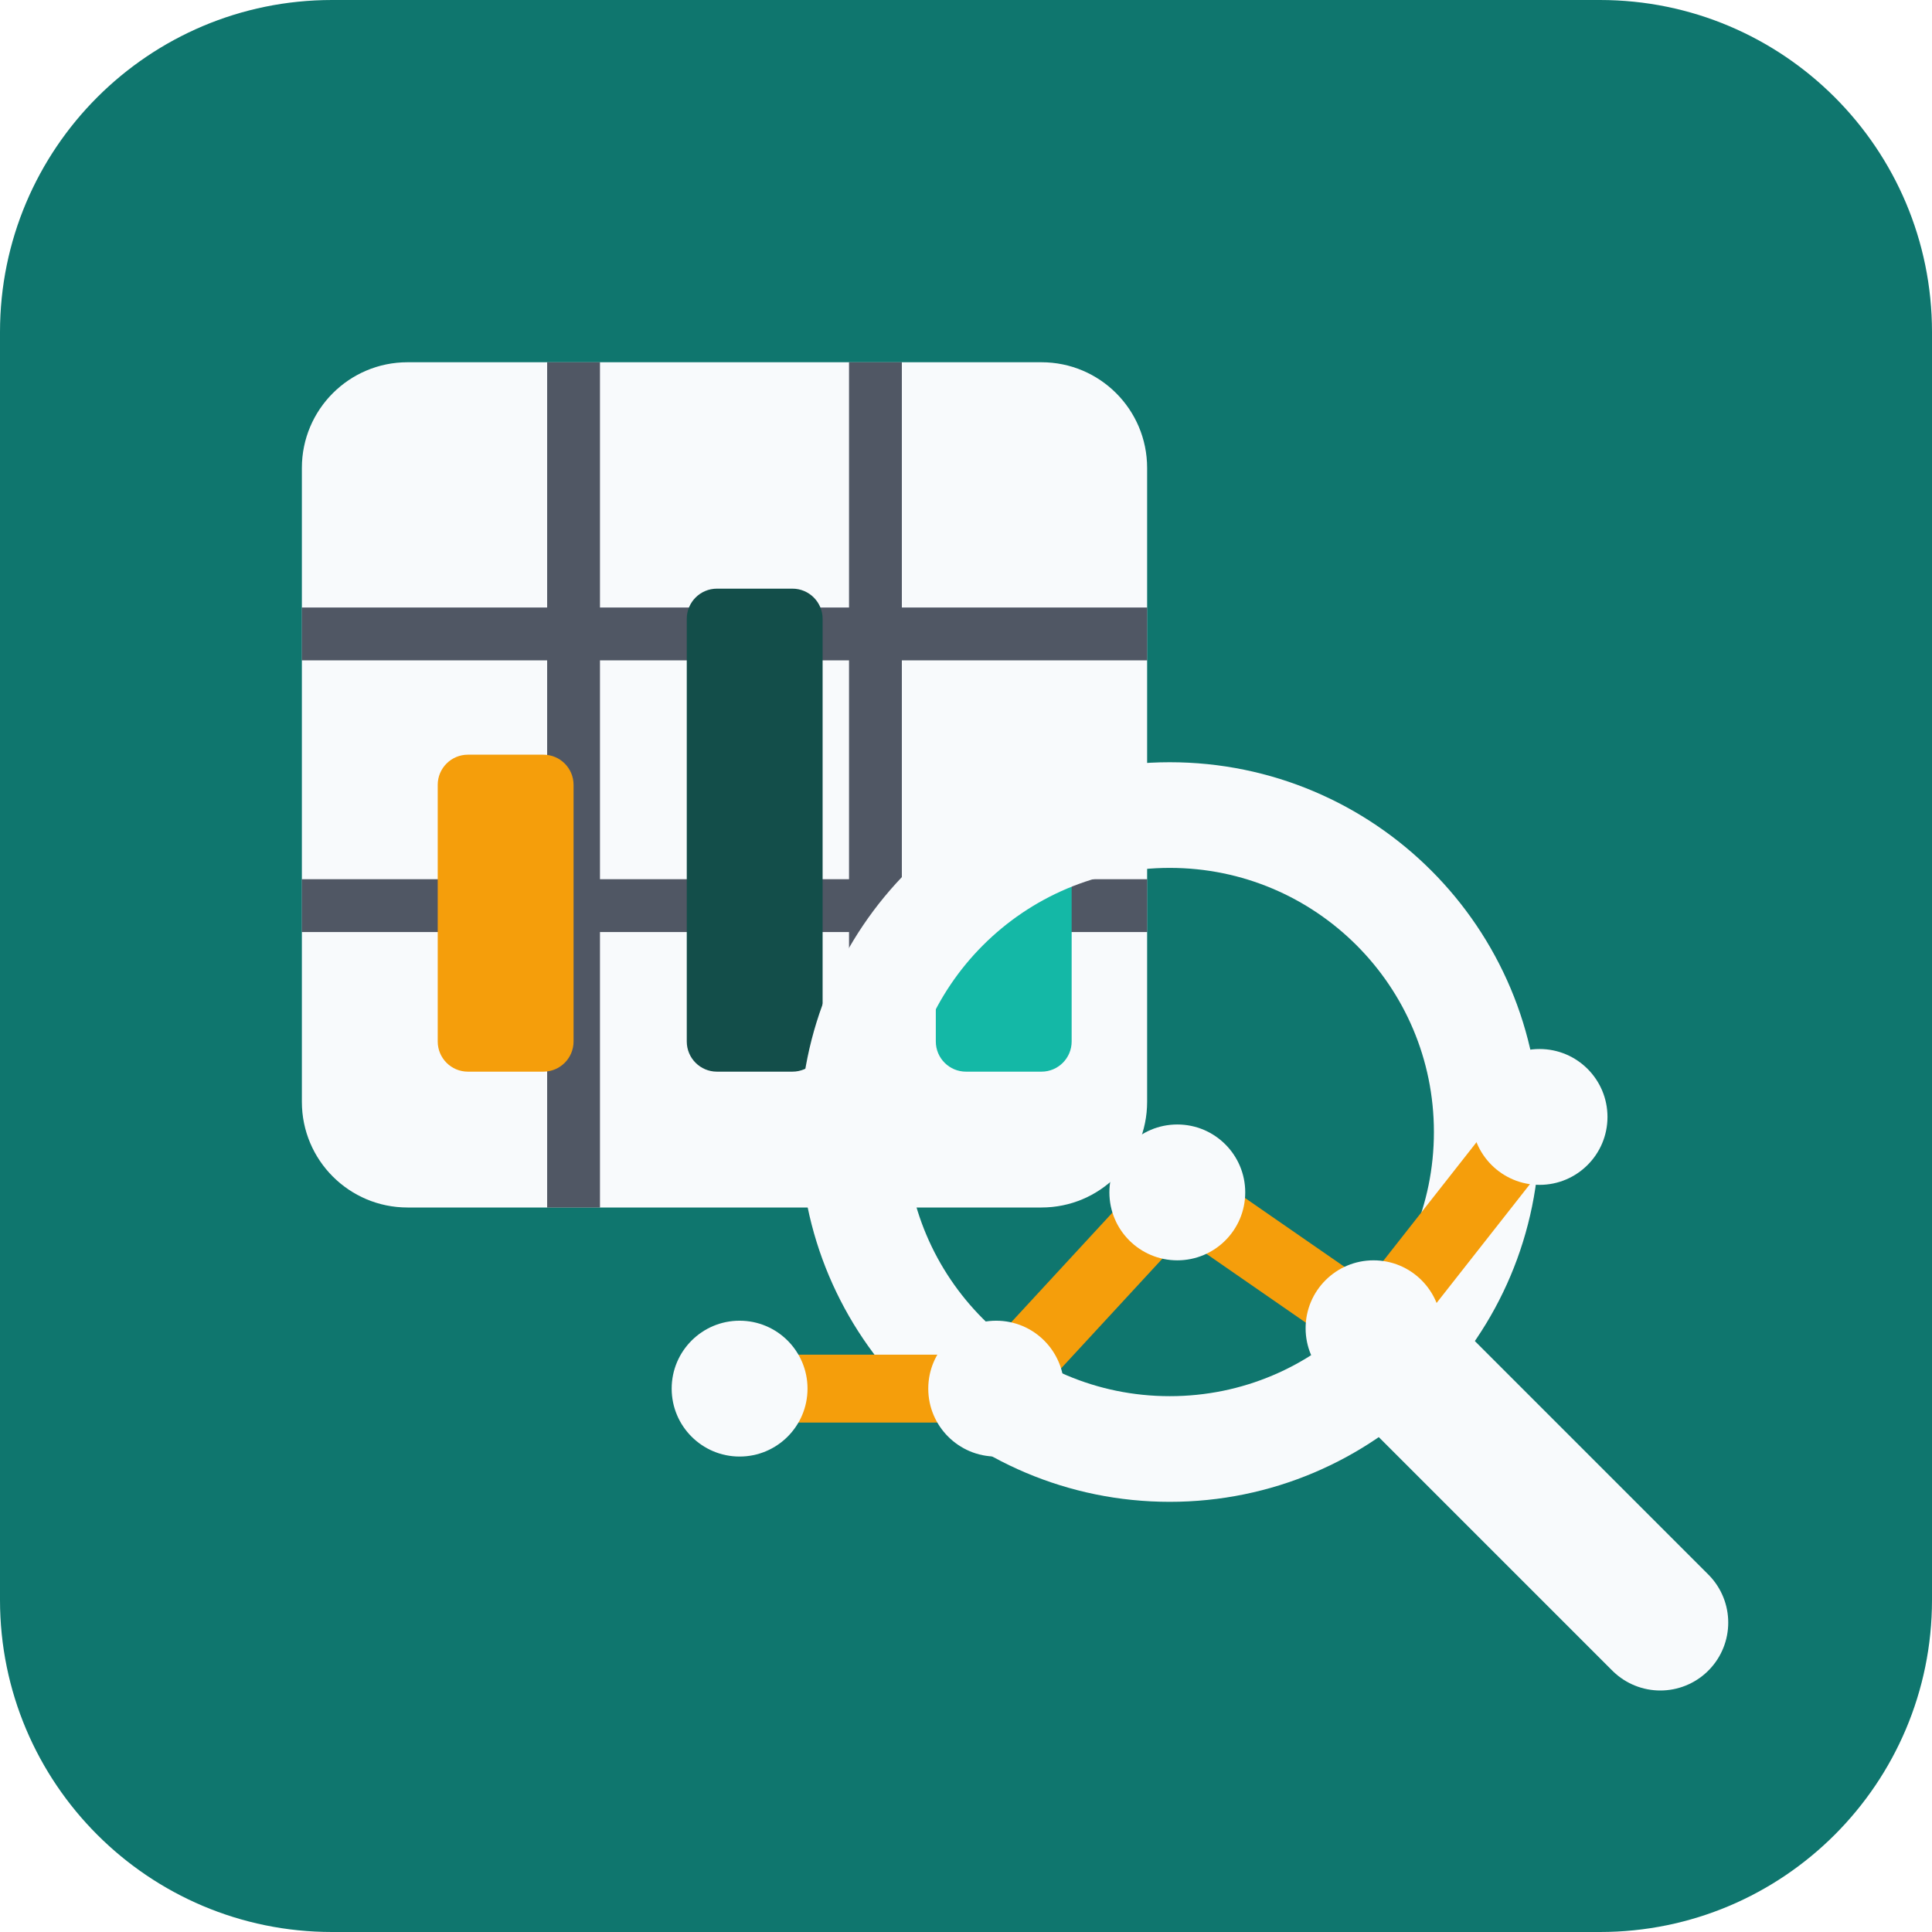
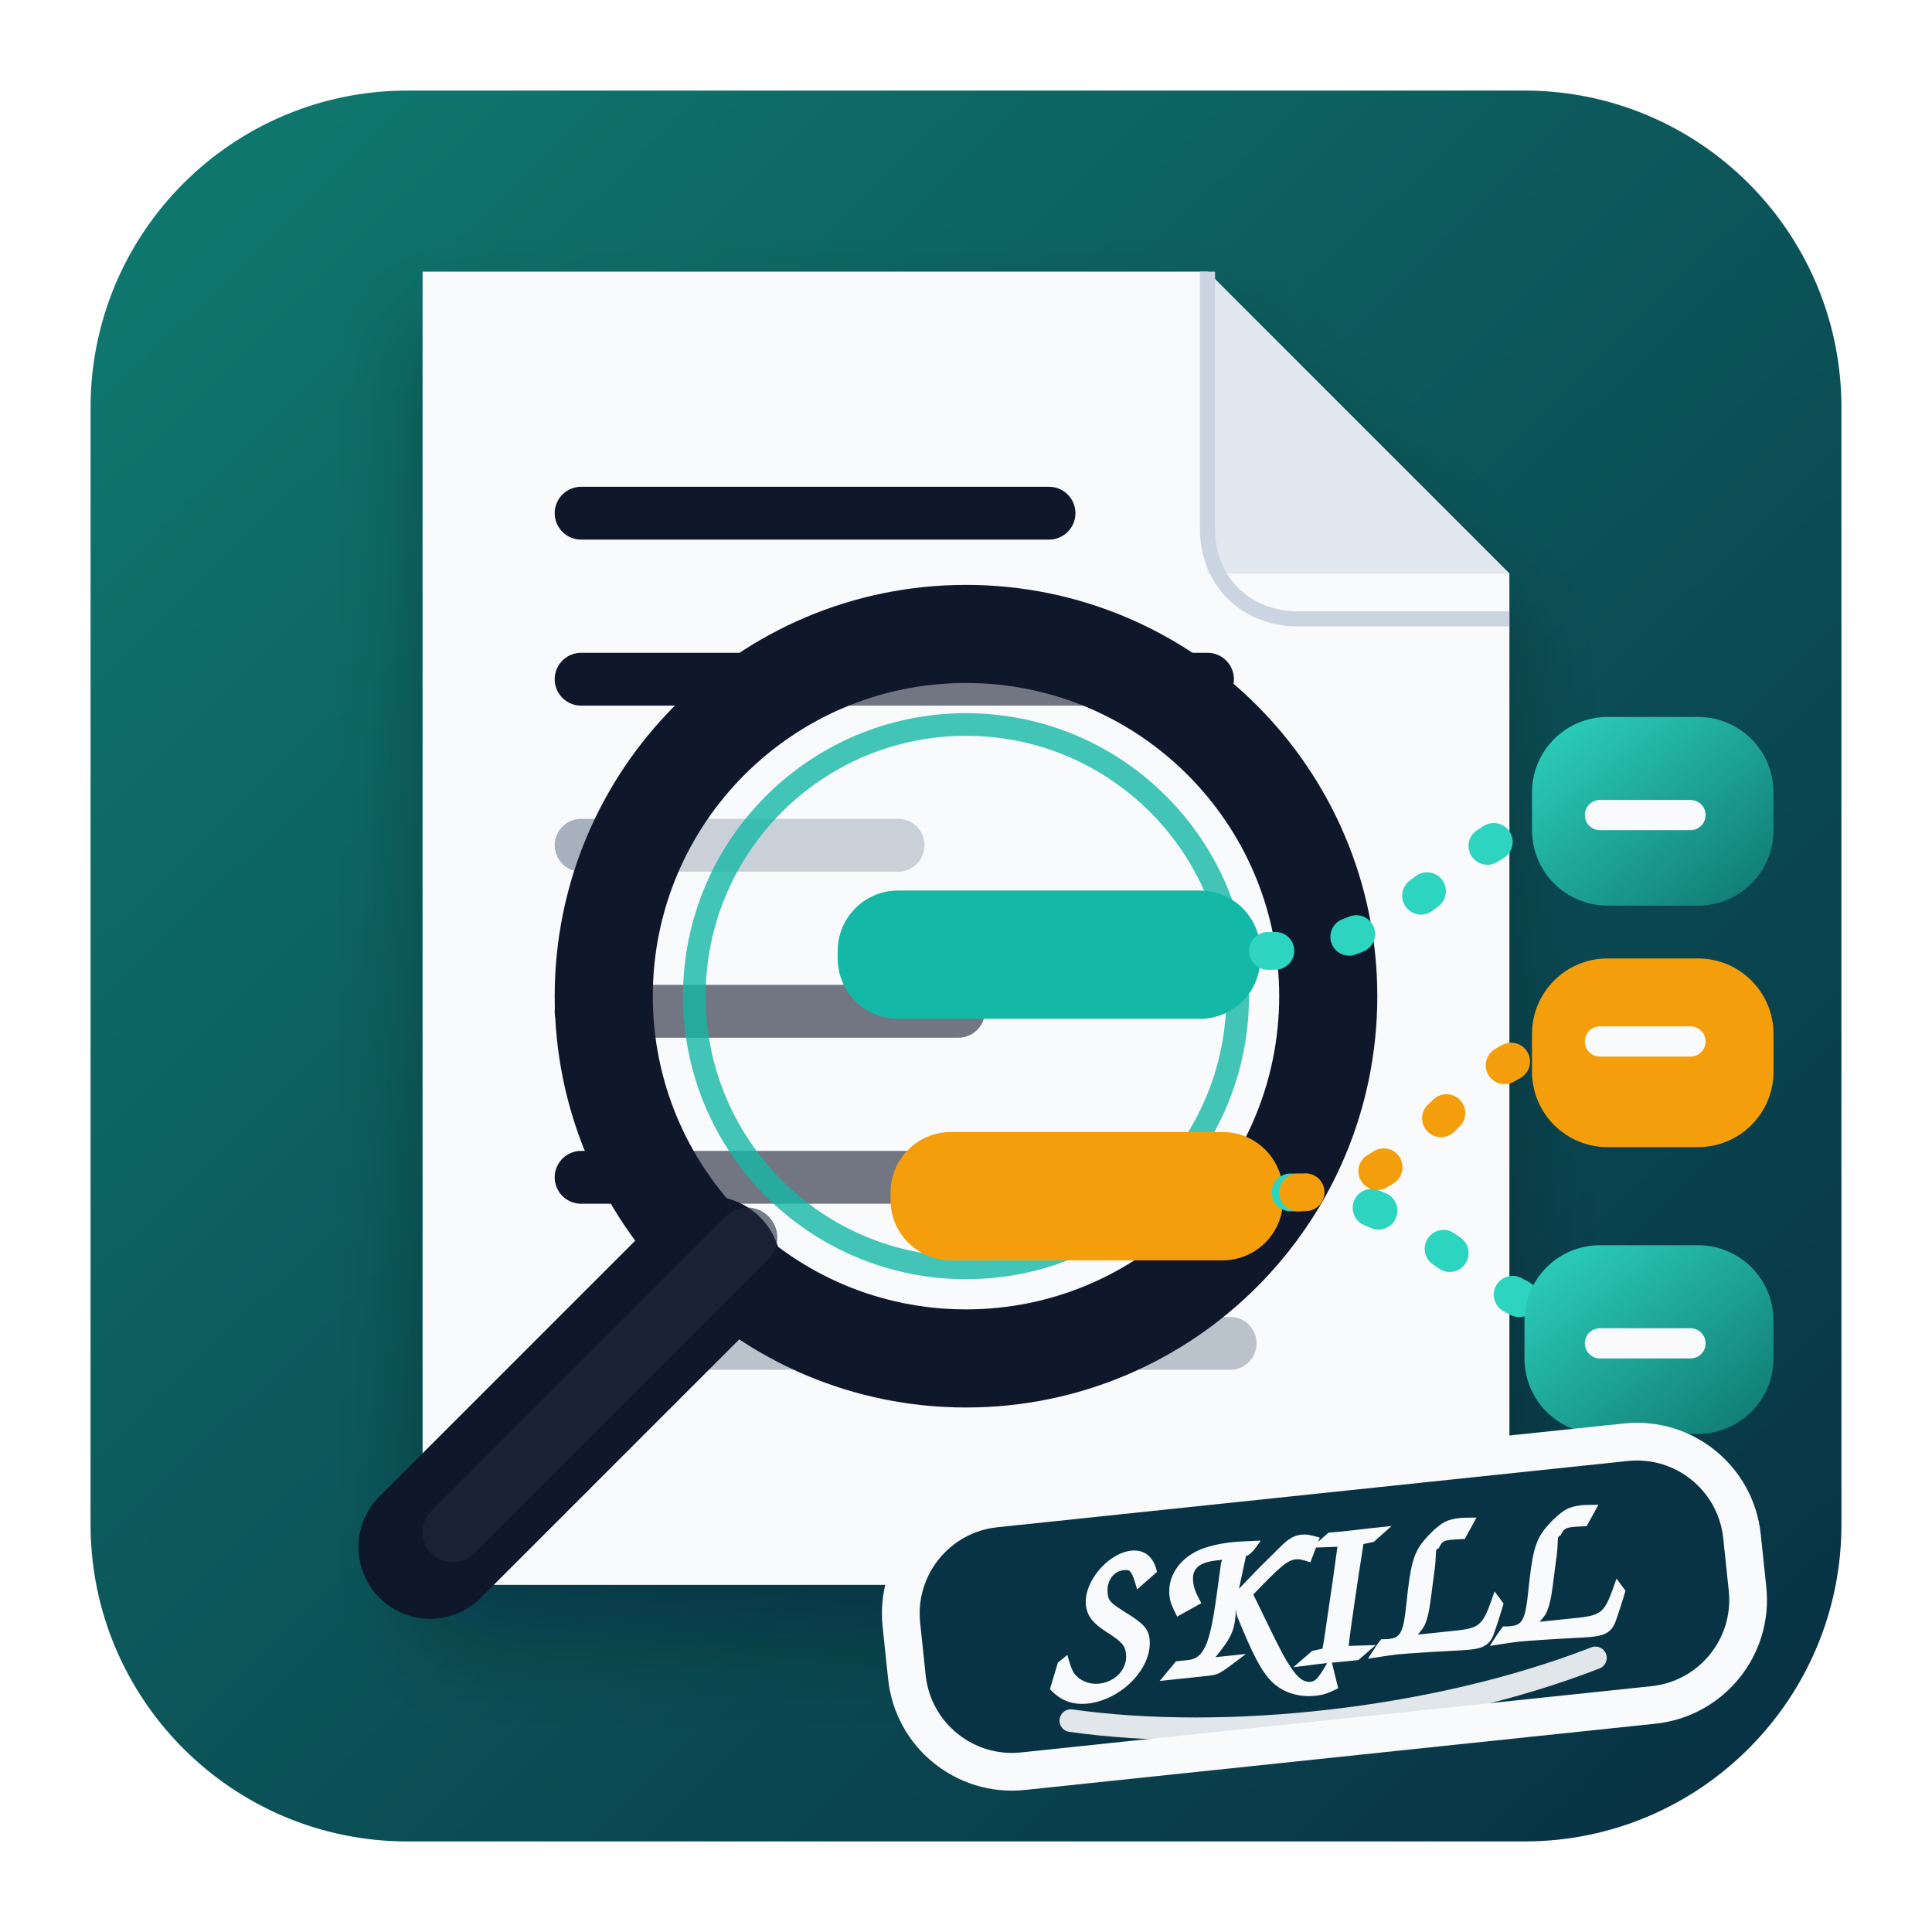
<svg xmlns="http://www.w3.org/2000/svg" viewBox="0 0 256 256" role="img" aria-labelledby="title desc">
-   <rect width="256" height="256" rx="44" fill="#0f766e" />
-   <rect x="40" y="48" width="112" height="112" rx="14" fill="#f8fafc" />
-   <path d="M40 84h112M40 120h112M76 48v112M116 48v112" stroke="#0f172a" stroke-width="7" opacity=".72" />
-   <rect x="58" y="100" width="18" height="42" rx="4" fill="#f59e0b" />
-   <rect x="91" y="78" width="18" height="64" rx="4" fill="#134e4a" />
-   <rect x="124" y="112" width="18" height="30" rx="4" fill="#14b8a6" />
-   <circle cx="155" cy="150" r="42" fill="none" stroke="#f8fafc" stroke-width="14" />
-   <path d="M186 181l34 34" stroke="#f8fafc" stroke-width="18" stroke-linecap="round" />
-   <path d="M98 184h34l24-26 26 18 22-28" fill="none" stroke="#f59e0b" stroke-width="9" stroke-linecap="round" stroke-linejoin="round" />
-   <circle cx="98" cy="184" r="9" fill="#f8fafc" />
-   <circle cx="132" cy="184" r="9" fill="#f8fafc" />
-   <circle cx="156" cy="158" r="9" fill="#f8fafc" />
-   <circle cx="182" cy="176" r="9" fill="#f8fafc" />
-   <circle cx="204" cy="148" r="9" fill="#f8fafc" />
+   <defs>
+     <linearGradient id="bg" x1="28" y1="24" x2="230" y2="232" gradientUnits="userSpaceOnUse">
+       <stop offset="0" stop-color="#0f766e" />
+       <stop offset="1" stop-color="#083344" />
+     </linearGradient>
+     <linearGradient id="tagTeal" x1="0" y1="0" x2="1" y2="1">
+       <stop offset="0" stop-color="#2dd4bf" />
+       <stop offset="1" stop-color="#0f766e" />
+     </linearGradient>
+     <filter id="shadow" x="-20%" y="-20%" width="140%" height="140%">
+       <feDropShadow dx="0" dy="7" stdDeviation="6" flood-color="#020617" flood-opacity=".28" />
+     </filter>
+   </defs>
+   <rect x="12" y="12" width="232" height="232" rx="42" fill="url(#bg)" />
+   <g filter="url(#shadow)">
+     <path d="M56 36h104l40 40v134H56z" fill="#f8fafc" />
+     <path d="M160 36v40h40z" fill="#e2e8f0" />
+     <path d="M160 36v34c0 7 5 12 12 12h28" fill="none" stroke="#cbd5e1" stroke-width="2" />
+   </g>
+   <g stroke-linecap="round" stroke-width="7">
+     <path d="M77 68h62" stroke="#0f172a" />
+     <path d="M77 90h83" stroke="#0f172a" />
+     <path d="M77 112h42" stroke="#64748b" opacity=".55" />
+     <path d="M77 134h50" stroke="#0f172a" />
+     <path d="M77 156h70" stroke="#0f172a" />
+     <path d="M77 178h86" stroke="#64748b" opacity=".42" />
+   </g>
+   <g>
+     <circle cx="128" cy="132" r="48" fill="#f8fafc" fill-opacity=".42" stroke="#0f172a" stroke-width="13" />
+     <circle cx="128" cy="132" r="36" fill="none" stroke="#14b8a6" stroke-width="3" opacity=".8" />
+     <path d="M94 168l-37 37" stroke="#0f172a" stroke-width="19" stroke-linecap="round" />
+     <path d="M99 164l-39 39" stroke="#1e293b" stroke-width="8" stroke-linecap="round" opacity=".6" />
+   </g>
+   <g>
+     <rect x="111" y="118" width="56" height="17" rx="8" fill="#14b8a6" />
+     <rect x="118" y="150" width="52" height="17" rx="8" fill="#f59e0b" />
+     <path d="M168 126c21 0 25-18 42-18" fill="none" stroke="#2dd4bf" stroke-width="5" stroke-linecap="round" stroke-dasharray="1 10" />
+     <path d="M171 158c19 0 25 17 42 17" fill="none" stroke="#2dd4bf" stroke-width="5" stroke-linecap="round" stroke-dasharray="1 10" />
+     <path d="M172 158c18 0 20-20 39-20" fill="none" stroke="#f59e0b" stroke-width="5" stroke-linecap="round" stroke-dasharray="1 10" />
+     <rect x="203" y="95" width="32" height="25" rx="10" fill="url(#tagTeal)" />
+     <rect x="202" y="165" width="33" height="25" rx="10" fill="url(#tagTeal)" />
+     <rect x="203" y="127" width="32" height="25" rx="10" fill="#f59e0b" />
+     <path d="M212 108h12M212 138h12M212 178h12" stroke="#f8fafc" stroke-width="4" stroke-linecap="round" />
+   </g>
+   <g transform="rotate(-6 170 218)">
+     <rect x="120" y="196" width="112" height="35" rx="14" fill="#083344" stroke="#f8fafc" stroke-width="5" />
+     <text x="176" y="221" text-anchor="middle" font-family="Segoe Print, Bradley Hand ITC, Comic Sans MS, cursive" font-size="28" font-weight="700" fill="#f8fafc">SKILL</text>
+     <path d="M141 225c20 5 48 5 70-1" fill="none" stroke="#f8fafc" stroke-width="3" stroke-linecap="round" opacity=".9" />
+   </g>
</svg>
